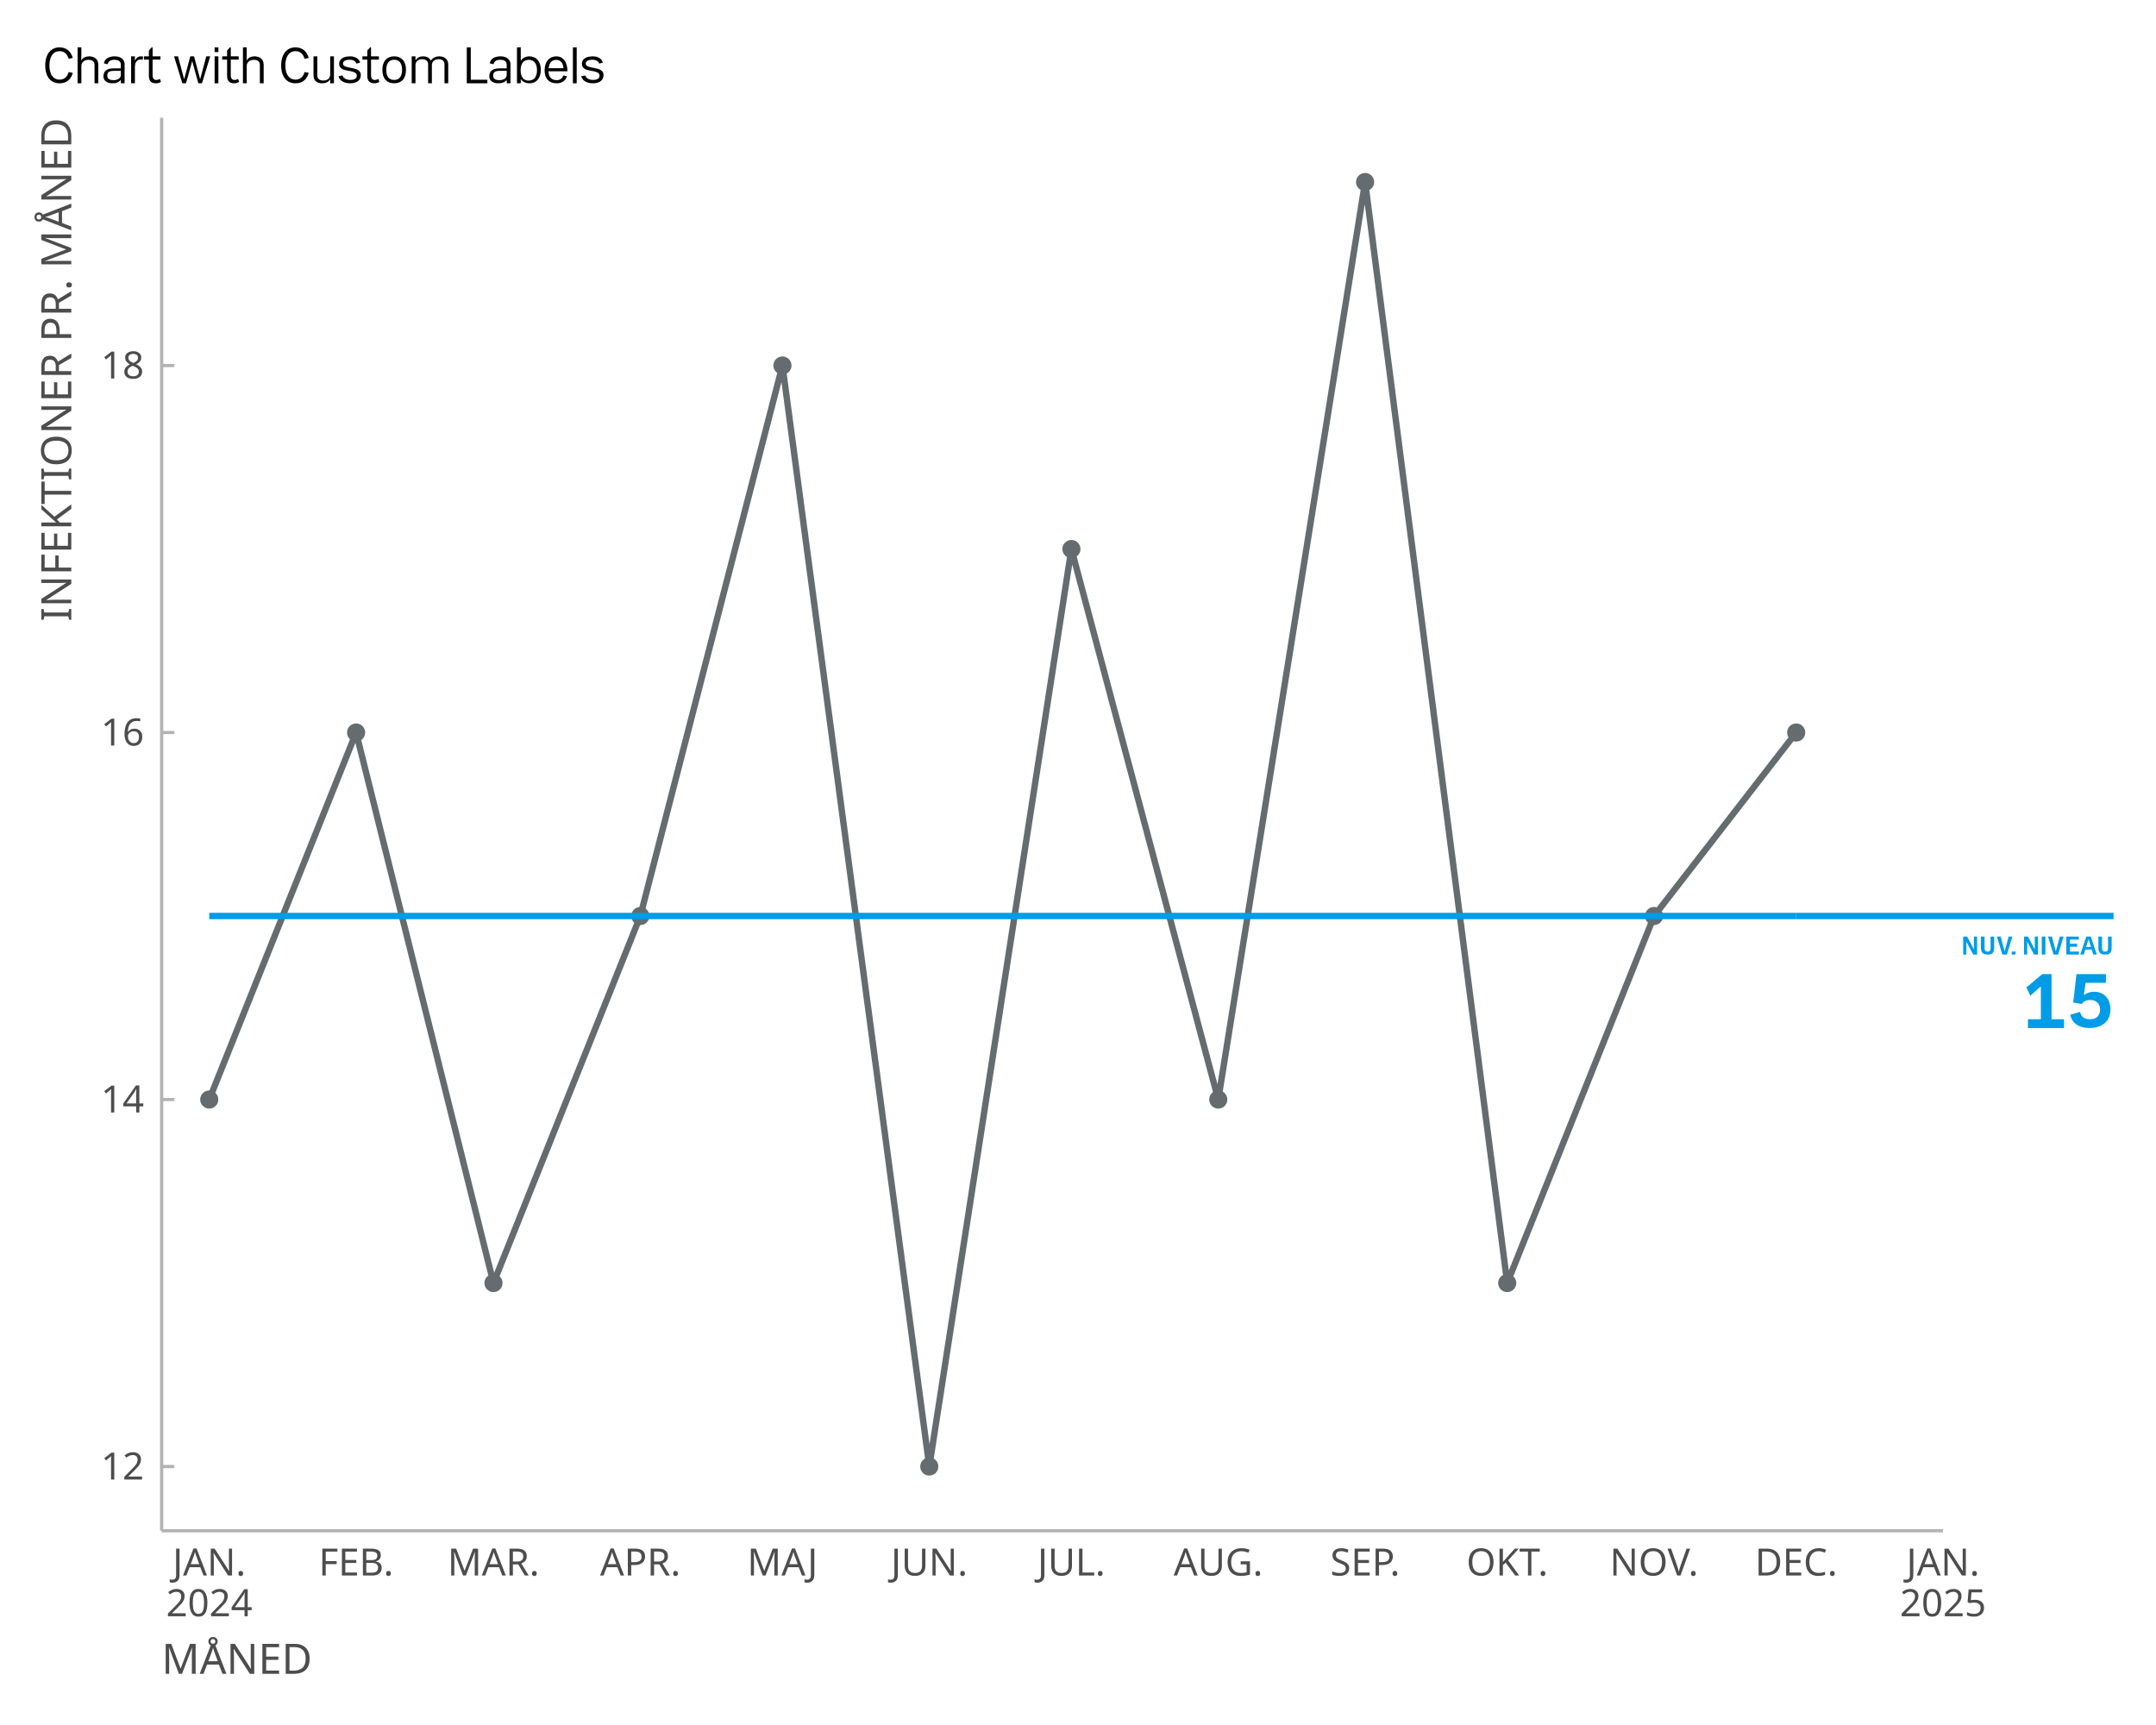
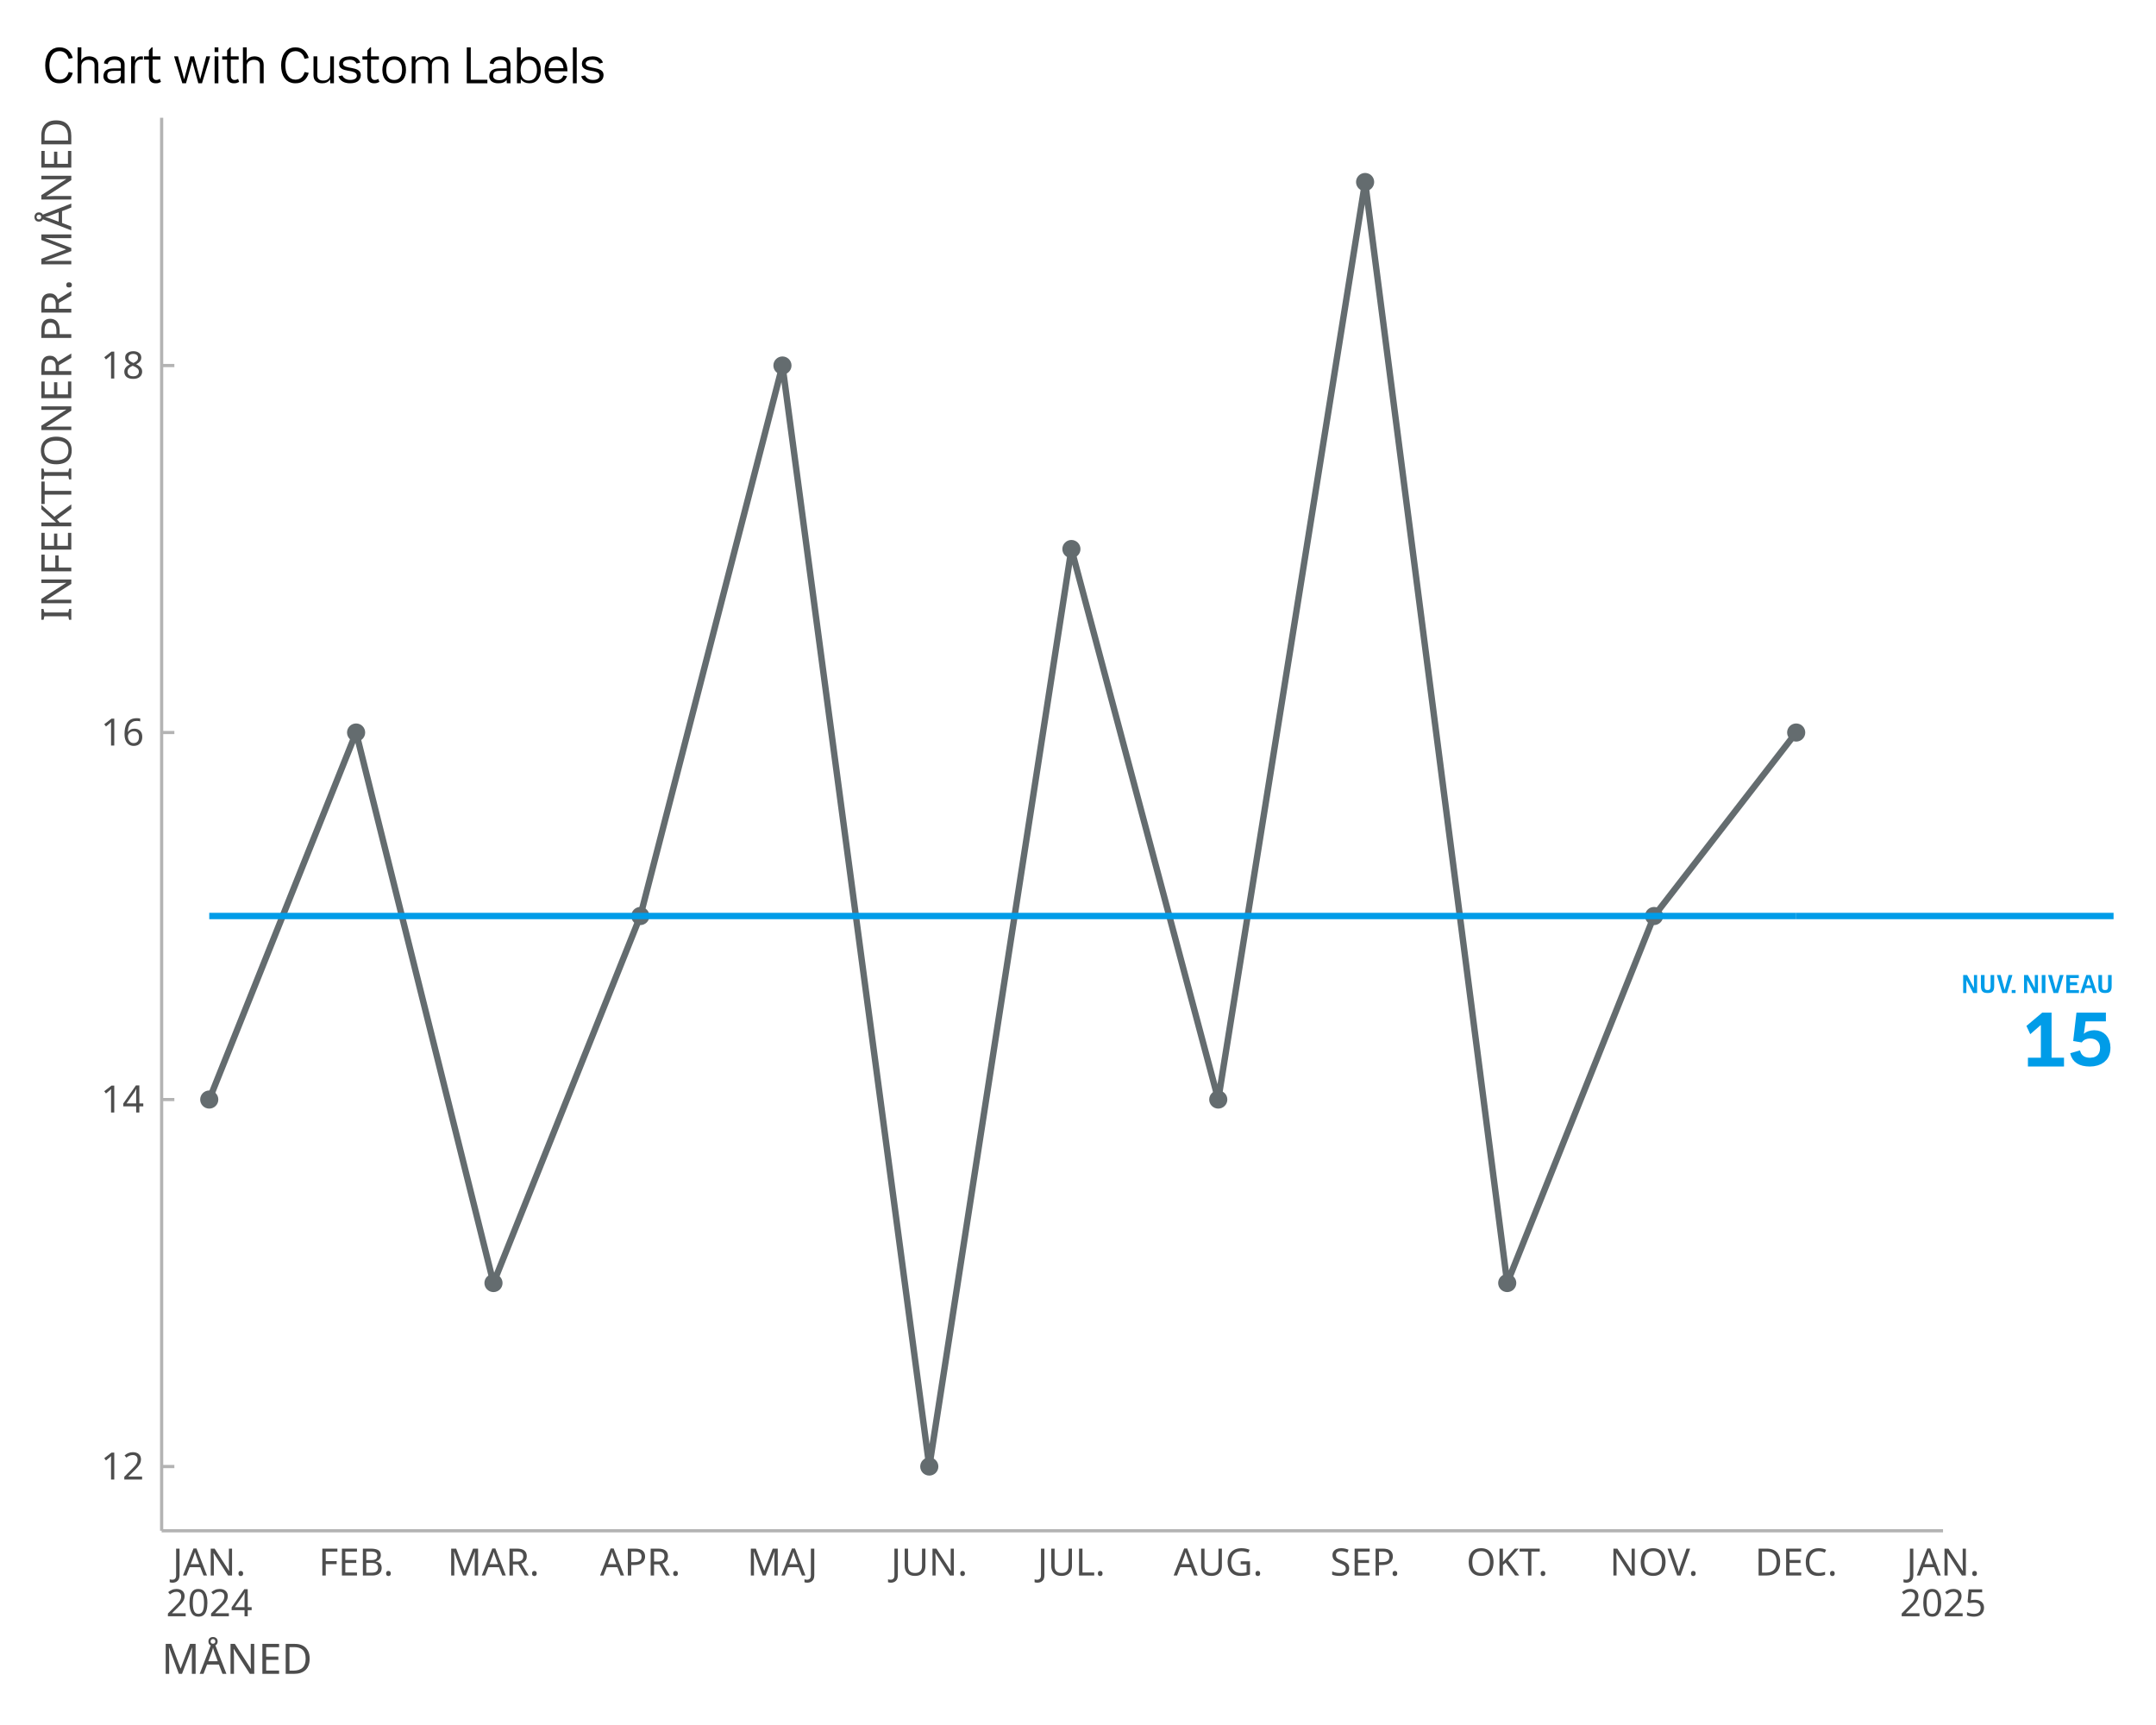
<svg xmlns="http://www.w3.org/2000/svg" class="svglite" data-engine-version="2.0" width="720.00pt" height="576.00pt" viewBox="0 0 720.00 576.00">
  <defs>
    <style type="text/css">
    .svglite line, .svglite polyline, .svglite polygon, .svglite path, .svglite rect, .svglite circle {
      fill: none;
      stroke: #000000;
      stroke-linecap: round;
      stroke-linejoin: round;
      stroke-miterlimit: 10.00;
    }
  </style>
  </defs>
  <rect width="100%" height="100%" style="stroke: none; fill: #FFFFFF;" />
  <defs>
    <clipPath id="cpMC4wMHw3MjAuMDB8MC4wMHw1NzYuMDA=">
      <rect x="0.00" y="0.00" width="720.00" height="576.00" />
    </clipPath>
  </defs>
  <g clip-path="url(#cpMC4wMHw3MjAuMDB8MC4wMHw1NzYuMDA=)">
    <rect x="0.00" y="0.00" width="720.00" height="576.00" style="stroke-width: 1.36; stroke: none; fill: #FFFFFF;" />
  </g>
  <defs>
    <clipPath id="cpNTMuOTh8NzA1LjgzfDM5LjMzfDUxMS4xNA==">
      <rect x="53.98" y="39.33" width="651.85" height="471.81" />
    </clipPath>
  </defs>
  <g clip-path="url(#cpNTMuOTh8NzA1LjgzfDM5LjMzfDUxMS4xNA==)">
    <rect x="53.98" y="39.33" width="651.85" height="471.81" style="stroke-width: 1.36; stroke: none; fill: #FFFFFF;" />
    <polyline points="69.88,367.15 118.92,244.60 164.80,428.42 213.84,305.87 261.30,122.05 310.34,489.69 357.80,183.33 406.84,367.15 455.88,60.78 503.34,428.42 552.38,305.87 599.84,244.60 " style="stroke-width: 2.13; stroke: #646C6F; stroke-linecap: butt;" />
    <circle cx="69.88" cy="367.15" r="2.58" style="stroke-width: 0.90; stroke: #646C6F; fill: #646C6F;" />
    <circle cx="118.92" cy="244.60" r="2.58" style="stroke-width: 0.90; stroke: #646C6F; fill: #646C6F;" />
    <circle cx="164.80" cy="428.42" r="2.58" style="stroke-width: 0.90; stroke: #646C6F; fill: #646C6F;" />
    <circle cx="213.84" cy="305.87" r="2.58" style="stroke-width: 0.90; stroke: #646C6F; fill: #646C6F;" />
    <circle cx="261.30" cy="122.05" r="2.58" style="stroke-width: 0.90; stroke: #646C6F; fill: #646C6F;" />
    <circle cx="310.34" cy="489.69" r="2.58" style="stroke-width: 0.90; stroke: #646C6F; fill: #646C6F;" />
    <circle cx="357.80" cy="183.33" r="2.58" style="stroke-width: 0.90; stroke: #646C6F; fill: #646C6F;" />
    <circle cx="406.84" cy="367.15" r="2.58" style="stroke-width: 0.90; stroke: #646C6F; fill: #646C6F;" />
    <circle cx="455.88" cy="60.78" r="2.58" style="stroke-width: 0.90; stroke: #646C6F; fill: #646C6F;" />
    <circle cx="503.34" cy="428.42" r="2.58" style="stroke-width: 0.90; stroke: #646C6F; fill: #646C6F;" />
    <circle cx="552.38" cy="305.87" r="2.58" style="stroke-width: 0.90; stroke: #646C6F; fill: #646C6F;" />
    <circle cx="599.84" cy="244.60" r="2.58" style="stroke-width: 0.90; stroke: #646C6F; fill: #646C6F;" />
    <polyline points="69.88,305.87 118.92,305.87 164.80,305.87 213.84,305.87 261.30,305.87 310.34,305.87 357.80,305.87 406.84,305.87 455.88,305.87 503.34,305.87 552.38,305.87 599.84,305.87 " style="stroke-width: 2.13; stroke: #009CE8; stroke-linecap: butt;" />
    <polyline points="599.84,305.87 705.83,305.87 " style="stroke-width: 2.13; stroke: #009CE8; stroke-linecap: butt;" />
-     <path d="M 660.26 312.73 L 659.20 312.73 L 659.20 317.01 L 656.93 312.73 L 655.61 312.73 L 655.61 318.73 L 656.67 318.73 L 656.67 314.45 L 658.95 318.73 L 660.26 318.73 Z" style="fill-rule: nonzero; fill: #009CE8; stroke-width: 0.75; stroke: none;" />
-     <path d="M 665.96 312.73 L 664.76 312.73 L 664.76 316.35 L 664.75 316.77 L 664.70 317.09 L 664.53 317.51 L 664.22 317.70 L 663.78 317.74 L 663.31 317.70 L 662.99 317.50 L 662.88 317.33 L 662.80 317.08 L 662.76 316.76 L 662.75 316.35 L 662.75 312.73 L 661.53 312.73 L 661.53 316.35 L 661.56 316.97 L 661.66 317.47 L 661.83 317.89 L 662.07 318.21 L 662.38 318.45 L 662.77 318.61 L 663.23 318.70 L 663.78 318.73 L 664.32 318.70 L 664.78 318.61 L 665.16 318.45 L 665.46 318.21 L 665.69 317.89 L 665.84 317.47 L 665.94 316.97 L 665.96 316.35 Z" style="fill-rule: nonzero; fill: #009CE8; stroke-width: 0.75; stroke: none;" />
-     <path d="M 670.79 312.73 L 669.47 317.62 L 669.44 317.62 L 668.13 312.73 L 666.86 312.73 L 668.69 318.73 L 670.22 318.73 L 672.05 312.73 Z" style="fill-rule: nonzero; fill: #009CE8; stroke-width: 0.75; stroke: none;" />
-     <path d="M 673.10 317.73 L 671.82 317.73 L 671.82 318.73 L 673.10 318.73 Z" style="fill-rule: nonzero; fill: #009CE8; stroke-width: 0.75; stroke: none;" />
-     <path d="M 680.58 312.73 L 679.52 312.73 L 679.52 317.01 L 677.25 312.73 L 675.93 312.73 L 675.93 318.73 L 676.99 318.73 L 676.99 314.45 L 679.27 318.73 L 680.58 318.73 Z" style="fill-rule: nonzero; fill: #009CE8; stroke-width: 0.75; stroke: none;" />
-     <path d="M 683.07 312.73 L 681.85 312.73 L 681.85 318.73 L 683.07 318.73 Z" style="fill-rule: nonzero; fill: #009CE8; stroke-width: 0.75; stroke: none;" />
-     <path d="M 687.88 312.73 L 686.56 317.62 L 686.53 317.62 L 685.22 312.73 L 683.95 312.73 L 685.78 318.73 L 687.31 318.73 L 689.14 312.73 Z" style="fill-rule: nonzero; fill: #009CE8; stroke-width: 0.75; stroke: none;" />
-     <path d="M 694.27 317.74 L 691.27 317.74 L 691.27 316.12 L 693.67 316.12 L 693.67 315.12 L 691.27 315.12 L 691.27 313.73 L 694.22 313.73 L 694.22 312.73 L 690.05 312.73 L 690.05 318.73 L 694.27 318.73 Z" style="fill-rule: nonzero; fill: #009CE8; stroke-width: 0.75; stroke: none;" />
-     <path d="M 698.23 312.73 L 696.73 312.73 L 694.71 318.73 L 695.90 318.73 L 696.40 317.07 L 698.54 317.07 L 699.04 318.73 L 700.23 318.73 ZM 696.68 316.20 L 697.46 313.62 L 697.48 313.62 L 698.28 316.20 Z" style="fill-rule: nonzero; fill: #009CE8; stroke-width: 0.75; stroke: none;" />
-     <path d="M 705.19 312.73 L 703.99 312.73 L 703.99 316.35 L 703.98 316.77 L 703.93 317.09 L 703.76 317.51 L 703.45 317.70 L 703.01 317.74 L 702.54 317.70 L 702.22 317.50 L 702.11 317.33 L 702.03 317.08 L 701.99 316.76 L 701.98 316.35 L 701.98 312.73 L 700.76 312.73 L 700.76 316.35 L 700.79 316.97 L 700.89 317.47 L 701.06 317.89 L 701.30 318.21 L 701.61 318.45 L 702.00 318.61 L 702.46 318.70 L 703.01 318.73 L 703.55 318.70 L 704.01 318.61 L 704.39 318.45 L 704.69 318.21 L 704.92 317.89 L 705.08 317.47 L 705.17 316.97 L 705.19 316.35 Z" style="fill-rule: nonzero; fill: #009CE8; stroke-width: 0.75; stroke: none;" />
-     <path d="M 682.33 343.27 L 685.92 343.27 L 689.28 343.27 L 689.28 340.33 L 685.12 340.33 L 685.12 325.27 L 682.01 325.27 L 676.73 329.72 L 678.01 332.47 L 681.44 329.47 L 681.55 329.47 L 681.55 340.33 L 677.23 340.33 L 677.23 343.27 Z" style="fill-rule: nonzero; fill: #009CE8; stroke-width: 0.75; stroke: none;" />
-     <path d="M 703.27 328.19 L 703.27 325.27 L 693.44 325.27 L 692.35 334.76 L 692.47 334.78 L 692.80 334.83 L 693.78 334.99 L 694.76 335.15 L 695.09 335.20 L 695.21 335.22 L 695.62 334.73 L 696.20 334.31 L 696.99 334.02 L 697.48 333.94 L 698.04 333.91 L 698.78 333.97 L 699.43 334.14 L 700.00 334.42 L 700.46 334.79 L 700.83 335.25 L 701.10 335.78 L 701.26 336.39 L 701.32 337.07 L 701.24 337.97 L 701.00 338.70 L 700.64 339.27 L 700.19 339.70 L 699.67 340.01 L 699.12 340.21 L 698.01 340.35 L 697.28 340.31 L 696.66 340.18 L 696.13 339.97 L 695.68 339.69 L 695.31 339.33 L 695.01 338.91 L 694.79 338.43 L 694.62 337.88 L 691.35 338.83 L 691.68 339.91 L 692.17 340.83 L 692.81 341.60 L 693.59 342.21 L 694.49 342.68 L 695.52 343.01 L 696.66 343.21 L 697.90 343.27 L 699.22 343.18 L 700.48 342.92 L 701.65 342.46 L 702.69 341.81 L 703.55 340.94 L 703.91 340.43 L 704.22 339.86 L 704.46 339.23 L 704.64 338.54 L 704.75 337.80 L 704.79 336.99 L 704.69 335.73 L 704.40 334.60 L 703.93 333.60 L 703.29 332.76 L 702.51 332.07 L 701.59 331.57 L 700.54 331.25 L 699.38 331.15 L 698.36 331.23 L 697.41 331.47 L 696.59 331.84 L 695.91 332.33 L 696.48 328.19 Z" style="fill-rule: nonzero; fill: #009CE8; stroke-width: 0.75; stroke: none;" />
+     <path d="M 660.26 325.58 L 659.20 325.58 L 659.20 329.86 L 656.93 325.58 L 655.61 325.58 L 655.61 331.58 L 656.67 331.58 L 656.67 327.30 L 658.95 331.58 L 660.26 331.58 Z" style="fill-rule: nonzero; fill: #009CE8; stroke-width: 0.75; stroke: none;" />
+     <path d="M 665.96 325.58 L 664.76 325.58 L 664.76 329.21 L 664.75 329.62 L 664.70 329.95 L 664.53 330.37 L 664.22 330.55 L 663.78 330.60 L 663.31 330.55 L 662.99 330.36 L 662.88 330.18 L 662.80 329.94 L 662.76 329.62 L 662.75 329.21 L 662.75 325.58 L 661.53 325.58 L 661.53 329.21 L 661.56 329.82 L 661.66 330.33 L 661.83 330.74 L 662.07 331.06 L 662.38 331.30 L 662.77 331.46 L 663.23 331.55 L 663.78 331.58 L 664.32 331.55 L 664.78 331.46 L 665.16 331.30 L 665.46 331.06 L 665.69 330.74 L 665.84 330.33 L 665.94 329.82 L 665.96 329.21 Z" style="fill-rule: nonzero; fill: #009CE8; stroke-width: 0.75; stroke: none;" />
+     <path d="M 670.79 325.58 L 669.47 330.47 L 669.44 330.47 L 668.13 325.58 L 666.86 325.58 L 668.69 331.58 L 670.22 331.58 L 672.05 325.58 Z" style="fill-rule: nonzero; fill: #009CE8; stroke-width: 0.75; stroke: none;" />
+     <path d="M 673.10 330.58 L 671.82 330.58 L 671.82 331.58 L 673.10 331.58 Z" style="fill-rule: nonzero; fill: #009CE8; stroke-width: 0.75; stroke: none;" />
+     <path d="M 680.58 325.58 L 679.52 325.58 L 679.52 329.86 L 677.25 325.58 L 675.93 325.58 L 675.93 331.58 L 676.99 331.58 L 676.99 327.30 L 679.27 331.58 L 680.58 331.58 Z" style="fill-rule: nonzero; fill: #009CE8; stroke-width: 0.75; stroke: none;" />
+     <path d="M 683.07 325.58 L 681.85 325.58 L 681.85 331.58 L 683.07 331.58 Z" style="fill-rule: nonzero; fill: #009CE8; stroke-width: 0.75; stroke: none;" />
+     <path d="M 687.88 325.58 L 686.56 330.47 L 686.53 330.47 L 685.22 325.58 L 683.95 325.58 L 685.78 331.58 L 687.31 331.58 L 689.14 325.58 Z" style="fill-rule: nonzero; fill: #009CE8; stroke-width: 0.75; stroke: none;" />
+     <path d="M 694.27 330.60 L 691.27 330.60 L 691.27 328.97 L 693.67 328.97 L 693.67 327.97 L 691.27 327.97 L 691.27 326.58 L 694.22 326.58 L 694.22 325.58 L 690.05 325.58 L 690.05 331.58 L 694.27 331.58 Z" style="fill-rule: nonzero; fill: #009CE8; stroke-width: 0.75; stroke: none;" />
+     <path d="M 698.23 325.58 L 696.73 325.58 L 694.71 331.58 L 695.90 331.58 L 696.40 329.93 L 698.54 329.93 L 699.04 331.58 L 700.23 331.58 ZM 696.68 329.05 L 697.46 326.47 L 697.48 326.47 L 698.28 329.05 Z" style="fill-rule: nonzero; fill: #009CE8; stroke-width: 0.75; stroke: none;" />
+     <path d="M 705.19 325.58 L 703.99 325.58 L 703.99 329.21 L 703.98 329.62 L 703.93 329.95 L 703.76 330.37 L 703.45 330.55 L 703.01 330.60 L 702.54 330.55 L 702.22 330.36 L 702.11 330.18 L 702.03 329.94 L 701.99 329.62 L 701.98 329.21 L 701.98 325.58 L 700.76 325.58 L 700.76 329.21 L 700.79 329.82 L 700.89 330.33 L 701.06 330.74 L 701.30 331.06 L 701.61 331.30 L 702.00 331.46 L 702.46 331.55 L 703.01 331.58 L 703.55 331.55 L 704.01 331.46 L 704.39 331.30 L 704.69 331.06 L 704.92 330.74 L 705.08 330.33 L 705.17 329.82 L 705.19 329.21 Z" style="fill-rule: nonzero; fill: #009CE8; stroke-width: 0.75; stroke: none;" />
+     <path d="M 682.33 356.13 L 685.92 356.13 L 689.28 356.13 L 689.28 353.19 L 685.12 353.19 L 685.12 338.13 L 682.01 338.13 L 676.73 342.58 L 678.01 345.33 L 681.44 342.33 L 681.55 342.33 L 681.55 353.19 L 677.23 353.19 L 677.23 356.13 Z" style="fill-rule: nonzero; fill: #009CE8; stroke-width: 0.75; stroke: none;" />
+     <path d="M 703.27 341.05 L 703.27 338.13 L 693.44 338.13 L 692.35 347.61 L 692.47 347.63 L 692.80 347.68 L 693.78 347.85 L 694.76 348.01 L 695.09 348.06 L 695.21 348.08 L 695.62 347.58 L 696.20 347.17 L 696.99 346.88 L 697.48 346.80 L 698.04 346.77 L 698.78 346.83 L 699.43 347.00 L 700.00 347.27 L 700.46 347.64 L 700.83 348.10 L 701.10 348.64 L 701.26 349.25 L 701.32 349.92 L 701.24 350.83 L 701.00 351.56 L 700.64 352.13 L 700.19 352.56 L 699.67 352.87 L 699.12 353.07 L 698.01 353.20 L 697.28 353.16 L 696.66 353.03 L 696.13 352.83 L 695.68 352.54 L 695.31 352.19 L 695.01 351.77 L 694.79 351.28 L 694.62 350.74 L 691.35 351.69 L 691.68 352.77 L 692.17 353.69 L 692.81 354.45 L 693.59 355.07 L 694.49 355.54 L 695.52 355.87 L 696.66 356.06 L 697.90 356.13 L 699.22 356.04 L 700.48 355.77 L 701.65 355.32 L 702.69 354.66 L 703.55 353.80 L 703.91 353.28 L 704.22 352.71 L 704.46 352.08 L 704.64 351.40 L 704.75 350.65 L 704.79 349.85 L 704.69 348.59 L 704.40 347.46 L 703.93 346.46 L 703.29 345.61 L 702.51 344.93 L 701.59 344.42 L 700.54 344.11 L 699.38 344.00 L 698.36 344.09 L 697.41 344.33 L 696.59 344.70 L 695.91 345.19 L 696.48 341.05 Z" style="fill-rule: nonzero; fill: #009CE8; stroke-width: 0.75; stroke: none;" />
  </g>
  <g clip-path="url(#cpMC4wMHw3MjAuMDB8MC4wMHw1NzYuMDA=)">
    <polyline points="53.98,511.14 53.98,39.33 " style="stroke-width: 1.07; stroke: #B3B3B3; stroke-linecap: butt;" />
    <text x="33.69" y="494.03" style="font-size: 12.60px; fill: #4D4D4D; font-family: sans;" textLength="14.02px" lengthAdjust="spacingAndGlyphs">12</text>
    <text x="33.69" y="371.48" style="font-size: 12.60px; fill: #4D4D4D; font-family: sans;" textLength="14.02px" lengthAdjust="spacingAndGlyphs">14</text>
    <text x="33.69" y="248.94" style="font-size: 12.60px; fill: #4D4D4D; font-family: sans;" textLength="14.02px" lengthAdjust="spacingAndGlyphs">16</text>
    <text x="33.69" y="126.39" style="font-size: 12.60px; fill: #4D4D4D; font-family: sans;" textLength="14.02px" lengthAdjust="spacingAndGlyphs">18</text>
    <polyline points="58.23,489.69 53.98,489.69 " style="stroke-width: 1.07; stroke: #B3B3B3; stroke-linecap: butt;" />
    <polyline points="58.23,367.15 53.98,367.15 " style="stroke-width: 1.07; stroke: #B3B3B3; stroke-linecap: butt;" />
    <polyline points="58.23,244.60 53.98,244.60 " style="stroke-width: 1.07; stroke: #B3B3B3; stroke-linecap: butt;" />
    <polyline points="58.23,122.05 53.98,122.05 " style="stroke-width: 1.07; stroke: #B3B3B3; stroke-linecap: butt;" />
    <polyline points="53.98,511.14 648.88,511.14 " style="stroke-width: 1.07; stroke: #B3B3B3; stroke-linecap: butt;" />
    <text x="69.88" y="526.09" text-anchor="middle" style="font-size: 12.60px; fill: #4D4D4D; font-family: sans;" textLength="27.31px" lengthAdjust="spacingAndGlyphs">JAN.</text>
    <text x="69.88" y="539.70" text-anchor="middle" style="font-size: 12.60px; fill: #4D4D4D; font-family: sans;" textLength="28.03px" lengthAdjust="spacingAndGlyphs">2024</text>
    <text x="118.92" y="526.09" text-anchor="middle" style="font-size: 12.60px; fill: #4D4D4D; font-family: sans;" textLength="28.01px" lengthAdjust="spacingAndGlyphs">FEB.</text>
    <text x="164.80" y="526.09" text-anchor="middle" style="font-size: 12.60px; fill: #4D4D4D; font-family: sans;" textLength="31.51px" lengthAdjust="spacingAndGlyphs">MAR.</text>
    <text x="213.84" y="526.09" text-anchor="middle" style="font-size: 12.60px; fill: #4D4D4D; font-family: sans;" textLength="29.42px" lengthAdjust="spacingAndGlyphs">APR.</text>
    <text x="261.30" y="526.09" text-anchor="middle" style="font-size: 12.60px; fill: #4D4D4D; font-family: sans;" textLength="25.21px" lengthAdjust="spacingAndGlyphs">MAJ</text>
    <text x="310.34" y="526.09" text-anchor="middle" style="font-size: 12.60px; fill: #4D4D4D; font-family: sans;" textLength="28.01px" lengthAdjust="spacingAndGlyphs">JUN.</text>
    <text x="357.80" y="526.09" text-anchor="middle" style="font-size: 12.60px; fill: #4D4D4D; font-family: sans;" textLength="25.92px" lengthAdjust="spacingAndGlyphs">JUL.</text>
    <text x="406.84" y="526.09" text-anchor="middle" style="font-size: 12.60px; fill: #4D4D4D; font-family: sans;" textLength="30.81px" lengthAdjust="spacingAndGlyphs">AUG.</text>
    <text x="455.88" y="526.09" text-anchor="middle" style="font-size: 12.60px; fill: #4D4D4D; font-family: sans;" textLength="28.72px" lengthAdjust="spacingAndGlyphs">SEP.</text>
    <text x="503.34" y="526.09" text-anchor="middle" style="font-size: 12.60px; fill: #4D4D4D; font-family: sans;" textLength="29.41px" lengthAdjust="spacingAndGlyphs">OKT.</text>
    <text x="552.38" y="526.09" text-anchor="middle" style="font-size: 12.60px; fill: #4D4D4D; font-family: sans;" textLength="30.81px" lengthAdjust="spacingAndGlyphs">NOV.</text>
    <text x="599.84" y="526.09" text-anchor="middle" style="font-size: 12.60px; fill: #4D4D4D; font-family: sans;" textLength="30.11px" lengthAdjust="spacingAndGlyphs">DEC.</text>
    <text x="648.88" y="526.09" text-anchor="middle" style="font-size: 12.60px; fill: #4D4D4D; font-family: sans;" textLength="27.31px" lengthAdjust="spacingAndGlyphs">JAN.</text>
    <text x="648.88" y="539.70" text-anchor="middle" style="font-size: 12.60px; fill: #4D4D4D; font-family: sans;" textLength="28.03px" lengthAdjust="spacingAndGlyphs">2025</text>
    <text x="53.98" y="558.92" style="font-size: 14.00px; fill: #4D4D4D; font-family: sans;" textLength="50.58px" lengthAdjust="spacingAndGlyphs">MÅNED</text>
    <text transform="translate(23.81,39.33) rotate(-90)" text-anchor="end" style="font-size: 14.00px; fill: #4D4D4D; font-family: sans;" textLength="175.84px" lengthAdjust="spacingAndGlyphs">INFEKTIONER PR. MÅNED</text>
    <path d="M 22.53 25.05 L 22.25 25.49 L 21.91 25.86 L 21.50 26.17 L 21.03 26.40 L 20.48 26.54 L 19.86 26.60 L 19.00 26.49 L 18.28 26.18 L 17.70 25.71 L 17.24 25.10 L 16.91 24.38 L 16.67 23.57 L 16.54 22.71 L 16.50 21.81 L 16.54 20.95 L 16.68 20.10 L 16.91 19.30 L 17.26 18.58 L 17.71 17.97 L 18.29 17.49 L 19.01 17.19 L 19.86 17.08 L 20.48 17.13 L 21.03 17.28 L 21.50 17.51 L 21.91 17.82 L 22.25 18.20 L 22.53 18.64 L 22.95 19.64 L 24.31 19.35 L 24.05 18.61 L 23.72 17.94 L 23.30 17.34 L 22.80 16.82 L 22.21 16.40 L 21.53 16.08 L 20.75 15.88 L 19.86 15.81 L 19.26 15.85 L 18.70 15.94 L 17.71 16.31 L 16.88 16.89 L 16.22 17.64 L 15.72 18.54 L 15.37 19.56 L 15.16 20.66 L 15.10 21.81 L 15.16 23.01 L 15.37 24.14 L 15.72 25.15 L 16.22 26.04 L 16.88 26.78 L 17.70 27.34 L 18.69 27.69 L 19.25 27.78 L 19.86 27.81 L 20.76 27.75 L 21.54 27.56 L 22.23 27.25 L 22.82 26.84 L 23.32 26.33 L 23.73 25.74 L 24.06 25.07 L 24.31 24.33 L 22.95 24.05 Z" style="fill-rule: nonzero; fill: #000000; stroke-width: 0.75; stroke: none;" />
    <path d="M 32.83 21.61 L 32.76 20.91 L 32.57 20.32 L 32.28 19.84 L 31.89 19.46 L 31.42 19.17 L 30.89 18.97 L 30.32 18.85 L 29.72 18.81 L 28.83 18.92 L 28.12 19.20 L 27.57 19.62 L 27.19 20.11 L 27.11 20.11 L 27.16 18.73 L 27.17 17.47 L 27.17 15.81 L 25.91 15.81 L 25.91 27.81 L 27.17 27.81 L 27.17 21.99 L 27.22 21.58 L 27.34 21.20 L 27.54 20.86 L 27.81 20.56 L 28.15 20.32 L 28.55 20.13 L 29.00 20.01 L 29.50 19.97 L 29.97 20.00 L 30.39 20.07 L 30.74 20.20 L 31.03 20.38 L 31.26 20.62 L 31.43 20.91 L 31.53 21.25 L 31.57 21.66 L 31.57 27.81 L 32.83 27.81 Z" style="fill-rule: nonzero; fill: #000000; stroke-width: 0.75; stroke: none;" />
    <path d="M 41.61 27.81 L 41.61 21.42 L 41.56 20.91 L 41.41 20.43 L 41.15 19.99 L 40.79 19.60 L 40.33 19.27 L 39.77 19.03 L 39.10 18.87 L 38.33 18.81 L 37.59 18.85 L 36.92 18.98 L 36.32 19.17 L 35.80 19.44 L 35.38 19.78 L 35.05 20.18 L 34.82 20.64 L 34.71 21.16 L 35.96 21.44 L 36.19 20.81 L 36.64 20.35 L 36.96 20.18 L 37.32 20.07 L 37.74 19.99 L 38.22 19.97 L 38.72 20.00 L 39.15 20.07 L 39.52 20.20 L 39.82 20.39 L 40.06 20.63 L 40.23 20.93 L 40.33 21.28 L 40.36 21.70 L 40.36 22.83 L 37.99 22.83 L 37.17 22.87 L 36.47 22.99 L 35.88 23.20 L 35.39 23.50 L 35.02 23.87 L 34.75 24.34 L 34.59 24.89 L 34.53 25.53 L 34.59 26.01 L 34.74 26.44 L 34.99 26.83 L 35.32 27.17 L 35.75 27.44 L 36.25 27.64 L 36.84 27.77 L 37.49 27.81 L 38.47 27.75 L 39.23 27.54 L 39.82 27.19 L 40.33 26.70 L 40.39 27.81 ZM 40.32 25.38 L 40.19 25.72 L 39.97 26.02 L 39.69 26.28 L 39.34 26.48 L 38.92 26.64 L 38.46 26.73 L 37.94 26.77 L 37.45 26.74 L 37.02 26.68 L 36.66 26.56 L 36.36 26.40 L 36.13 26.19 L 35.96 25.93 L 35.86 25.62 L 35.83 25.27 L 35.87 24.82 L 35.98 24.46 L 36.17 24.17 L 36.43 23.96 L 36.77 23.82 L 37.19 23.72 L 37.69 23.67 L 38.27 23.66 L 40.36 23.66 L 40.36 25.00 Z" style="fill-rule: nonzero; fill: #000000; stroke-width: 0.75; stroke: none;" />
    <path d="M 47.77 18.88 L 47.15 18.81 L 46.74 18.84 L 46.38 18.92 L 45.82 19.22 L 45.41 19.66 L 45.12 20.19 L 45.05 20.19 L 45.05 18.81 L 43.79 18.81 L 43.79 27.81 L 45.05 27.81 L 45.05 22.19 L 45.17 21.32 L 45.32 20.93 L 45.54 20.57 L 45.82 20.27 L 46.16 20.04 L 46.57 19.90 L 47.05 19.85 L 47.66 19.92 L 47.66 20.11 Z" style="fill-rule: nonzero; fill: #000000; stroke-width: 0.75; stroke: none;" />
    <path d="M 53.38 26.33 L 52.81 26.62 L 52.25 26.70 L 51.93 26.68 L 51.66 26.60 L 51.25 26.29 L 51.03 25.83 L 50.96 25.24 L 50.96 19.89 L 53.58 19.89 L 53.58 18.81 L 50.96 18.81 L 50.96 15.81 L 50.66 15.81 L 49.72 16.86 L 49.72 18.81 L 48.08 18.81 L 48.08 19.89 L 49.72 19.89 L 49.72 25.38 L 49.76 25.95 L 49.87 26.44 L 50.05 26.86 L 50.31 27.20 L 50.64 27.47 L 51.03 27.66 L 51.50 27.78 L 52.04 27.81 L 52.56 27.78 L 53.01 27.68 L 53.75 27.35 Z" style="fill-rule: nonzero; fill: #000000; stroke-width: 0.75; stroke: none;" />
    <path d="M 68.89 18.81 L 66.84 26.47 L 64.80 18.81 L 63.55 18.81 L 61.50 26.47 L 59.44 18.81 L 58.13 18.81 L 60.89 27.81 L 62.11 27.81 L 64.19 20.39 L 66.23 27.81 L 67.45 27.81 L 70.20 18.81 Z" style="fill-rule: nonzero; fill: #000000; stroke-width: 0.75; stroke: none;" />
    <path d="M 72.93 15.81 L 71.67 15.81 L 71.67 17.39 L 72.93 17.39 ZM 72.93 18.81 L 71.67 18.81 L 71.67 27.81 L 72.93 27.81 Z" style="fill-rule: nonzero; fill: #000000; stroke-width: 0.75; stroke: none;" />
    <path d="M 79.50 26.33 L 78.93 26.62 L 78.37 26.70 L 78.05 26.68 L 77.77 26.60 L 77.37 26.29 L 77.14 25.83 L 77.07 25.24 L 77.07 19.89 L 79.70 19.89 L 79.70 18.81 L 77.07 18.81 L 77.07 15.81 L 76.78 15.81 L 75.84 16.86 L 75.84 18.81 L 74.20 18.81 L 74.20 19.89 L 75.84 19.89 L 75.84 25.38 L 75.88 25.95 L 75.99 26.44 L 76.17 26.86 L 76.43 27.20 L 76.75 27.47 L 77.15 27.66 L 77.62 27.78 L 78.15 27.81 L 78.68 27.78 L 79.13 27.68 L 79.87 27.35 Z" style="fill-rule: nonzero; fill: #000000; stroke-width: 0.75; stroke: none;" />
    <path d="M 88.05 21.61 L 87.98 20.91 L 87.79 20.32 L 87.49 19.84 L 87.10 19.46 L 86.64 19.17 L 86.11 18.97 L 85.54 18.85 L 84.94 18.81 L 84.05 18.92 L 83.33 19.20 L 82.78 19.62 L 82.41 20.11 L 82.33 20.11 L 82.38 18.73 L 82.39 17.47 L 82.39 15.81 L 81.13 15.81 L 81.13 27.81 L 82.39 27.81 L 82.39 21.99 L 82.43 21.58 L 82.56 21.20 L 82.76 20.86 L 83.03 20.56 L 83.36 20.32 L 83.76 20.13 L 84.22 20.01 L 84.72 19.97 L 85.19 20.00 L 85.60 20.07 L 85.96 20.20 L 86.25 20.38 L 86.48 20.62 L 86.65 20.91 L 86.75 21.25 L 86.78 21.66 L 86.78 27.81 L 88.05 27.81 Z" style="fill-rule: nonzero; fill: #000000; stroke-width: 0.75; stroke: none;" />
    <path d="M 101.32 25.05 L 101.04 25.49 L 100.69 25.86 L 100.29 26.17 L 99.81 26.40 L 99.27 26.54 L 98.65 26.60 L 97.79 26.49 L 97.07 26.18 L 96.49 25.71 L 96.03 25.10 L 95.69 24.38 L 95.46 23.57 L 95.33 22.71 L 95.29 21.81 L 95.33 20.95 L 95.47 20.10 L 95.70 19.30 L 96.04 18.58 L 96.50 17.97 L 97.08 17.49 L 97.80 17.19 L 98.65 17.08 L 99.27 17.13 L 99.81 17.28 L 100.29 17.51 L 100.69 17.82 L 101.04 18.20 L 101.32 18.64 L 101.74 19.64 L 103.10 19.35 L 102.84 18.61 L 102.51 17.94 L 102.09 17.34 L 101.59 16.82 L 101.00 16.40 L 100.32 16.08 L 99.53 15.88 L 98.65 15.81 L 98.04 15.85 L 97.48 15.94 L 96.49 16.31 L 95.67 16.89 L 95.01 17.64 L 94.51 18.54 L 94.16 19.56 L 93.95 20.66 L 93.88 21.81 L 93.95 23.01 L 94.15 24.14 L 94.50 25.15 L 95.01 26.04 L 95.66 26.78 L 96.49 27.34 L 97.48 27.69 L 98.04 27.78 L 98.65 27.81 L 99.54 27.75 L 100.33 27.56 L 101.02 27.25 L 101.61 26.84 L 102.11 26.33 L 102.52 25.74 L 102.85 25.07 L 103.10 24.33 L 101.74 24.05 Z" style="fill-rule: nonzero; fill: #000000; stroke-width: 0.75; stroke: none;" />
    <path d="M 111.52 18.81 L 110.27 18.81 L 110.27 24.78 L 110.24 25.23 L 110.13 25.64 L 109.95 26.00 L 109.70 26.31 L 109.38 26.55 L 108.98 26.74 L 108.52 26.85 L 107.98 26.89 L 107.53 26.87 L 107.14 26.79 L 106.79 26.65 L 106.50 26.46 L 106.27 26.22 L 106.10 25.92 L 106.00 25.56 L 105.96 25.14 L 105.96 18.81 L 104.70 18.81 L 104.70 25.17 L 104.76 25.83 L 104.92 26.38 L 105.19 26.84 L 105.55 27.20 L 105.98 27.48 L 106.48 27.67 L 107.04 27.78 L 107.63 27.81 L 108.46 27.73 L 109.16 27.50 L 109.74 27.11 L 110.20 26.58 L 110.27 26.58 L 110.27 27.81 L 111.52 27.81 Z" style="fill-rule: nonzero; fill: #000000; stroke-width: 0.75; stroke: none;" />
    <path d="M 120.43 24.49 L 120.24 24.04 L 119.94 23.67 L 119.56 23.38 L 119.11 23.16 L 118.61 22.98 L 117.51 22.72 L 116.41 22.51 L 115.46 22.25 L 115.08 22.07 L 114.78 21.83 L 114.59 21.53 L 114.53 21.16 L 114.68 20.67 L 115.13 20.28 L 115.82 20.03 L 116.73 19.94 L 117.48 20.00 L 118.14 20.21 L 118.67 20.61 L 118.88 20.90 L 119.06 21.25 L 120.29 20.89 L 120.10 20.43 L 119.83 20.01 L 119.50 19.66 L 119.09 19.36 L 118.62 19.13 L 118.09 18.95 L 117.49 18.85 L 116.84 18.81 L 115.55 18.94 L 114.95 19.11 L 114.41 19.36 L 113.94 19.70 L 113.58 20.13 L 113.34 20.66 L 113.26 21.30 L 113.33 21.87 L 113.51 22.33 L 113.81 22.69 L 114.18 22.98 L 114.63 23.20 L 115.13 23.37 L 116.21 23.61 L 117.30 23.81 L 118.24 24.09 L 118.62 24.29 L 118.91 24.55 L 119.10 24.89 L 119.17 25.31 L 119.13 25.62 L 119.02 25.88 L 118.84 26.12 L 118.59 26.32 L 118.28 26.48 L 117.91 26.59 L 117.48 26.66 L 117.00 26.69 L 116.49 26.66 L 116.03 26.59 L 115.28 26.29 L 114.72 25.82 L 114.32 25.19 L 113.03 25.47 L 113.23 25.99 L 113.53 26.46 L 113.92 26.86 L 114.38 27.19 L 114.92 27.46 L 115.51 27.65 L 116.15 27.77 L 116.84 27.81 L 117.55 27.78 L 118.22 27.67 L 118.84 27.48 L 119.39 27.20 L 119.84 26.82 L 120.19 26.34 L 120.42 25.75 L 120.50 25.05 Z" style="fill-rule: nonzero; fill: #000000; stroke-width: 0.75; stroke: none;" />
    <path d="M 126.33 26.33 L 125.76 26.62 L 125.20 26.70 L 124.88 26.68 L 124.60 26.60 L 124.20 26.29 L 123.98 25.83 L 123.91 25.24 L 123.91 19.89 L 126.53 19.89 L 126.53 18.81 L 123.91 18.81 L 123.91 15.81 L 123.61 15.81 L 122.67 16.86 L 122.67 18.81 L 121.03 18.81 L 121.03 19.89 L 122.67 19.89 L 122.67 25.38 L 122.71 25.95 L 122.82 26.44 L 123.00 26.86 L 123.26 27.20 L 123.59 27.47 L 123.98 27.66 L 124.45 27.78 L 124.98 27.81 L 125.51 27.78 L 125.96 27.68 L 126.70 27.35 Z" style="fill-rule: nonzero; fill: #000000; stroke-width: 0.75; stroke: none;" />
    <path d="M 132.53 27.74 L 133.32 27.51 L 133.99 27.14 L 134.56 26.63 L 135.00 25.99 L 135.32 25.22 L 135.52 24.32 L 135.58 23.31 L 135.52 22.32 L 135.32 21.44 L 135.00 20.67 L 134.56 20.02 L 133.99 19.50 L 133.32 19.13 L 132.53 18.89 L 131.63 18.81 L 130.74 18.89 L 129.95 19.13 L 129.28 19.50 L 128.72 20.02 L 128.27 20.67 L 127.95 21.44 L 127.76 22.32 L 127.69 23.31 L 127.76 24.32 L 127.95 25.22 L 128.27 25.99 L 128.71 26.63 L 129.27 27.14 L 129.95 27.51 L 130.73 27.74 L 131.63 27.81 ZM 130.99 26.64 L 130.44 26.46 L 129.98 26.17 L 129.62 25.77 L 129.34 25.28 L 129.14 24.70 L 129.03 24.04 L 128.99 23.31 L 129.03 22.60 L 129.14 21.96 L 129.34 21.38 L 129.62 20.89 L 129.98 20.49 L 130.44 20.19 L 130.99 20.00 L 131.63 19.94 L 132.28 20.00 L 132.83 20.19 L 133.28 20.49 L 133.65 20.89 L 133.92 21.38 L 134.12 21.96 L 134.23 22.60 L 134.27 23.31 L 134.23 24.04 L 134.12 24.70 L 133.92 25.28 L 133.65 25.77 L 133.28 26.17 L 132.83 26.46 L 132.28 26.64 L 131.63 26.70 Z" style="fill-rule: nonzero; fill: #000000; stroke-width: 0.75; stroke: none;" />
    <path d="M 149.69 21.61 L 149.63 20.91 L 149.45 20.32 L 149.16 19.84 L 148.78 19.46 L 148.33 19.17 L 147.81 18.97 L 147.25 18.85 L 146.64 18.81 L 145.73 18.92 L 144.98 19.22 L 144.37 19.66 L 143.89 20.20 L 143.42 19.57 L 142.81 19.13 L 142.09 18.89 L 141.25 18.81 L 140.41 18.91 L 139.74 19.17 L 139.22 19.57 L 138.82 20.08 L 138.75 20.08 L 138.75 18.81 L 137.49 18.81 L 137.49 27.81 L 138.75 27.81 L 138.75 21.75 L 138.79 21.34 L 138.90 20.97 L 139.08 20.63 L 139.33 20.34 L 139.64 20.10 L 140.02 19.92 L 140.46 19.81 L 140.96 19.77 L 141.41 19.79 L 141.81 19.87 L 142.15 20.01 L 142.44 20.19 L 142.67 20.44 L 142.84 20.74 L 142.94 21.09 L 142.97 21.50 L 142.97 27.81 L 144.22 27.81 L 144.22 21.75 L 144.26 21.34 L 144.37 20.97 L 144.55 20.63 L 144.80 20.34 L 145.11 20.10 L 145.49 19.92 L 145.94 19.81 L 146.44 19.77 L 146.89 19.79 L 147.28 19.87 L 147.62 20.01 L 147.91 20.19 L 148.14 20.44 L 148.30 20.74 L 148.41 21.09 L 148.44 21.50 L 148.44 27.81 L 149.69 27.81 Z" style="fill-rule: nonzero; fill: #000000; stroke-width: 0.75; stroke: none;" />
    <path d="M 162.76 26.63 L 157.21 26.63 L 157.21 15.81 L 155.88 15.81 L 155.88 27.81 L 162.76 27.81 Z" style="fill-rule: nonzero; fill: #000000; stroke-width: 0.75; stroke: none;" />
    <path d="M 170.47 27.81 L 170.47 21.42 L 170.42 20.91 L 170.26 20.43 L 170.01 19.99 L 169.65 19.60 L 169.19 19.27 L 168.62 19.03 L 167.96 18.87 L 167.19 18.81 L 166.45 18.85 L 165.77 18.98 L 165.18 19.17 L 164.66 19.44 L 164.24 19.78 L 163.91 20.18 L 163.68 20.64 L 163.56 21.16 L 164.81 21.44 L 165.04 20.81 L 165.50 20.35 L 165.81 20.18 L 166.18 20.07 L 166.60 19.99 L 167.08 19.97 L 167.57 20.00 L 168.01 20.07 L 168.37 20.20 L 168.68 20.39 L 168.91 20.63 L 169.08 20.93 L 169.19 21.28 L 169.22 21.70 L 169.22 22.83 L 166.84 22.83 L 166.03 22.87 L 165.33 22.99 L 164.74 23.20 L 164.25 23.50 L 163.87 23.87 L 163.61 24.34 L 163.44 24.89 L 163.39 25.53 L 163.44 26.01 L 163.60 26.44 L 163.84 26.83 L 164.18 27.17 L 164.61 27.44 L 165.11 27.64 L 165.69 27.77 L 166.34 27.81 L 167.32 27.75 L 168.08 27.54 L 168.68 27.19 L 169.19 26.70 L 169.25 27.81 ZM 169.17 25.38 L 169.04 25.72 L 168.83 26.02 L 168.55 26.28 L 168.20 26.48 L 167.78 26.64 L 167.31 26.73 L 166.80 26.77 L 166.31 26.74 L 165.88 26.68 L 165.52 26.56 L 165.22 26.40 L 164.99 26.19 L 164.82 25.93 L 164.72 25.62 L 164.69 25.27 L 164.73 24.82 L 164.84 24.46 L 165.02 24.17 L 165.29 23.96 L 165.63 23.82 L 166.05 23.72 L 166.55 23.67 L 167.13 23.66 L 169.22 23.66 L 169.22 25.00 Z" style="fill-rule: nonzero; fill: #000000; stroke-width: 0.75; stroke: none;" />
    <path d="M 175.90 26.85 L 175.37 26.67 L 174.91 26.39 L 174.54 25.99 L 174.25 25.49 L 174.03 24.89 L 173.91 24.20 L 173.86 23.41 L 173.90 22.69 L 174.03 22.03 L 174.23 21.44 L 174.53 20.94 L 174.90 20.53 L 175.37 20.23 L 175.93 20.04 L 176.58 19.97 L 177.18 20.02 L 177.72 20.19 L 178.19 20.46 L 178.58 20.84 L 178.90 21.33 L 179.14 21.92 L 179.28 22.62 L 179.33 23.42 L 179.28 24.29 L 179.12 25.02 L 178.87 25.62 L 178.53 26.10 L 178.12 26.46 L 177.64 26.71 L 177.10 26.86 L 176.50 26.91 ZM 173.91 26.50 L 173.97 26.50 L 174.46 27.03 L 175.08 27.44 L 175.87 27.72 L 176.85 27.81 L 177.65 27.74 L 178.37 27.52 L 179.01 27.15 L 179.55 26.64 L 180.00 26.00 L 180.32 25.23 L 180.53 24.33 L 180.60 23.31 L 180.53 22.26 L 180.31 21.35 L 179.97 20.57 L 179.51 19.94 L 178.94 19.45 L 178.26 19.10 L 177.49 18.88 L 176.63 18.81 L 175.75 18.93 L 175.00 19.25 L 174.40 19.70 L 173.97 20.22 L 173.91 20.22 L 173.91 15.81 L 172.64 15.81 L 172.64 27.81 L 173.91 27.81 Z" style="fill-rule: nonzero; fill: #000000; stroke-width: 0.75; stroke: none;" />
    <path d="M 186.56 27.77 L 187.17 27.64 L 187.70 27.43 L 188.16 27.15 L 188.56 26.81 L 188.89 26.40 L 189.39 25.45 L 188.14 25.20 L 187.82 25.83 L 187.37 26.33 L 186.75 26.65 L 186.36 26.74 L 185.90 26.77 L 185.27 26.71 L 184.73 26.56 L 184.26 26.31 L 183.87 25.97 L 183.57 25.54 L 183.35 25.04 L 183.22 24.46 L 183.17 23.81 L 189.50 23.81 L 189.44 22.79 L 189.27 21.84 L 188.99 20.99 L 188.59 20.25 L 188.08 19.65 L 187.45 19.20 L 186.70 18.91 L 185.84 18.81 L 184.95 18.90 L 184.16 19.15 L 183.48 19.55 L 182.91 20.10 L 182.46 20.78 L 182.14 21.59 L 181.94 22.51 L 181.87 23.53 L 181.93 24.45 L 182.12 25.28 L 182.43 26.01 L 182.87 26.63 L 183.43 27.13 L 184.12 27.50 L 184.94 27.73 L 185.89 27.81 ZM 183.22 22.77 L 183.32 22.19 L 183.47 21.65 L 183.68 21.18 L 183.95 20.77 L 184.29 20.44 L 184.71 20.19 L 185.21 20.04 L 185.79 19.99 L 186.32 20.04 L 186.78 20.20 L 187.19 20.46 L 187.52 20.80 L 187.79 21.21 L 187.99 21.68 L 188.11 22.20 L 188.17 22.77 Z" style="fill-rule: nonzero; fill: #000000; stroke-width: 0.75; stroke: none;" />
    <path d="M 192.59 15.81 L 191.32 15.81 L 191.32 27.81 L 192.59 27.81 Z" style="fill-rule: nonzero; fill: #000000; stroke-width: 0.75; stroke: none;" />
    <path d="M 201.49 24.49 L 201.30 24.04 L 201.00 23.67 L 200.62 23.38 L 200.17 23.16 L 199.67 22.98 L 198.57 22.72 L 197.47 22.51 L 196.52 22.25 L 196.14 22.07 L 195.84 21.83 L 195.65 21.53 L 195.59 21.16 L 195.74 20.67 L 196.19 20.28 L 196.88 20.03 L 197.79 19.94 L 198.54 20.00 L 199.20 20.21 L 199.73 20.61 L 199.94 20.90 L 200.12 21.25 L 201.35 20.89 L 201.16 20.43 L 200.89 20.01 L 200.56 19.66 L 200.15 19.36 L 199.68 19.13 L 199.15 18.95 L 198.55 18.85 L 197.90 18.81 L 196.61 18.94 L 196.01 19.11 L 195.47 19.36 L 195.00 19.70 L 194.64 20.13 L 194.40 20.66 L 194.32 21.30 L 194.39 21.87 L 194.57 22.33 L 194.87 22.69 L 195.24 22.98 L 195.69 23.20 L 196.19 23.37 L 197.27 23.61 L 198.36 23.81 L 199.30 24.09 L 199.68 24.29 L 199.97 24.55 L 200.16 24.89 L 200.23 25.31 L 200.19 25.62 L 200.08 25.88 L 199.90 26.12 L 199.65 26.32 L 199.34 26.48 L 198.97 26.59 L 198.54 26.66 L 198.06 26.69 L 197.55 26.66 L 197.09 26.59 L 196.34 26.29 L 195.78 25.82 L 195.38 25.19 L 194.09 25.47 L 194.29 25.99 L 194.59 26.46 L 194.98 26.86 L 195.44 27.19 L 195.98 27.46 L 196.57 27.65 L 197.21 27.77 L 197.90 27.81 L 198.61 27.78 L 199.28 27.67 L 199.90 27.48 L 200.45 27.20 L 200.90 26.82 L 201.25 26.34 L 201.48 25.75 L 201.56 25.05 Z" style="fill-rule: nonzero; fill: #000000; stroke-width: 0.75; stroke: none;" />
  </g>
</svg>
